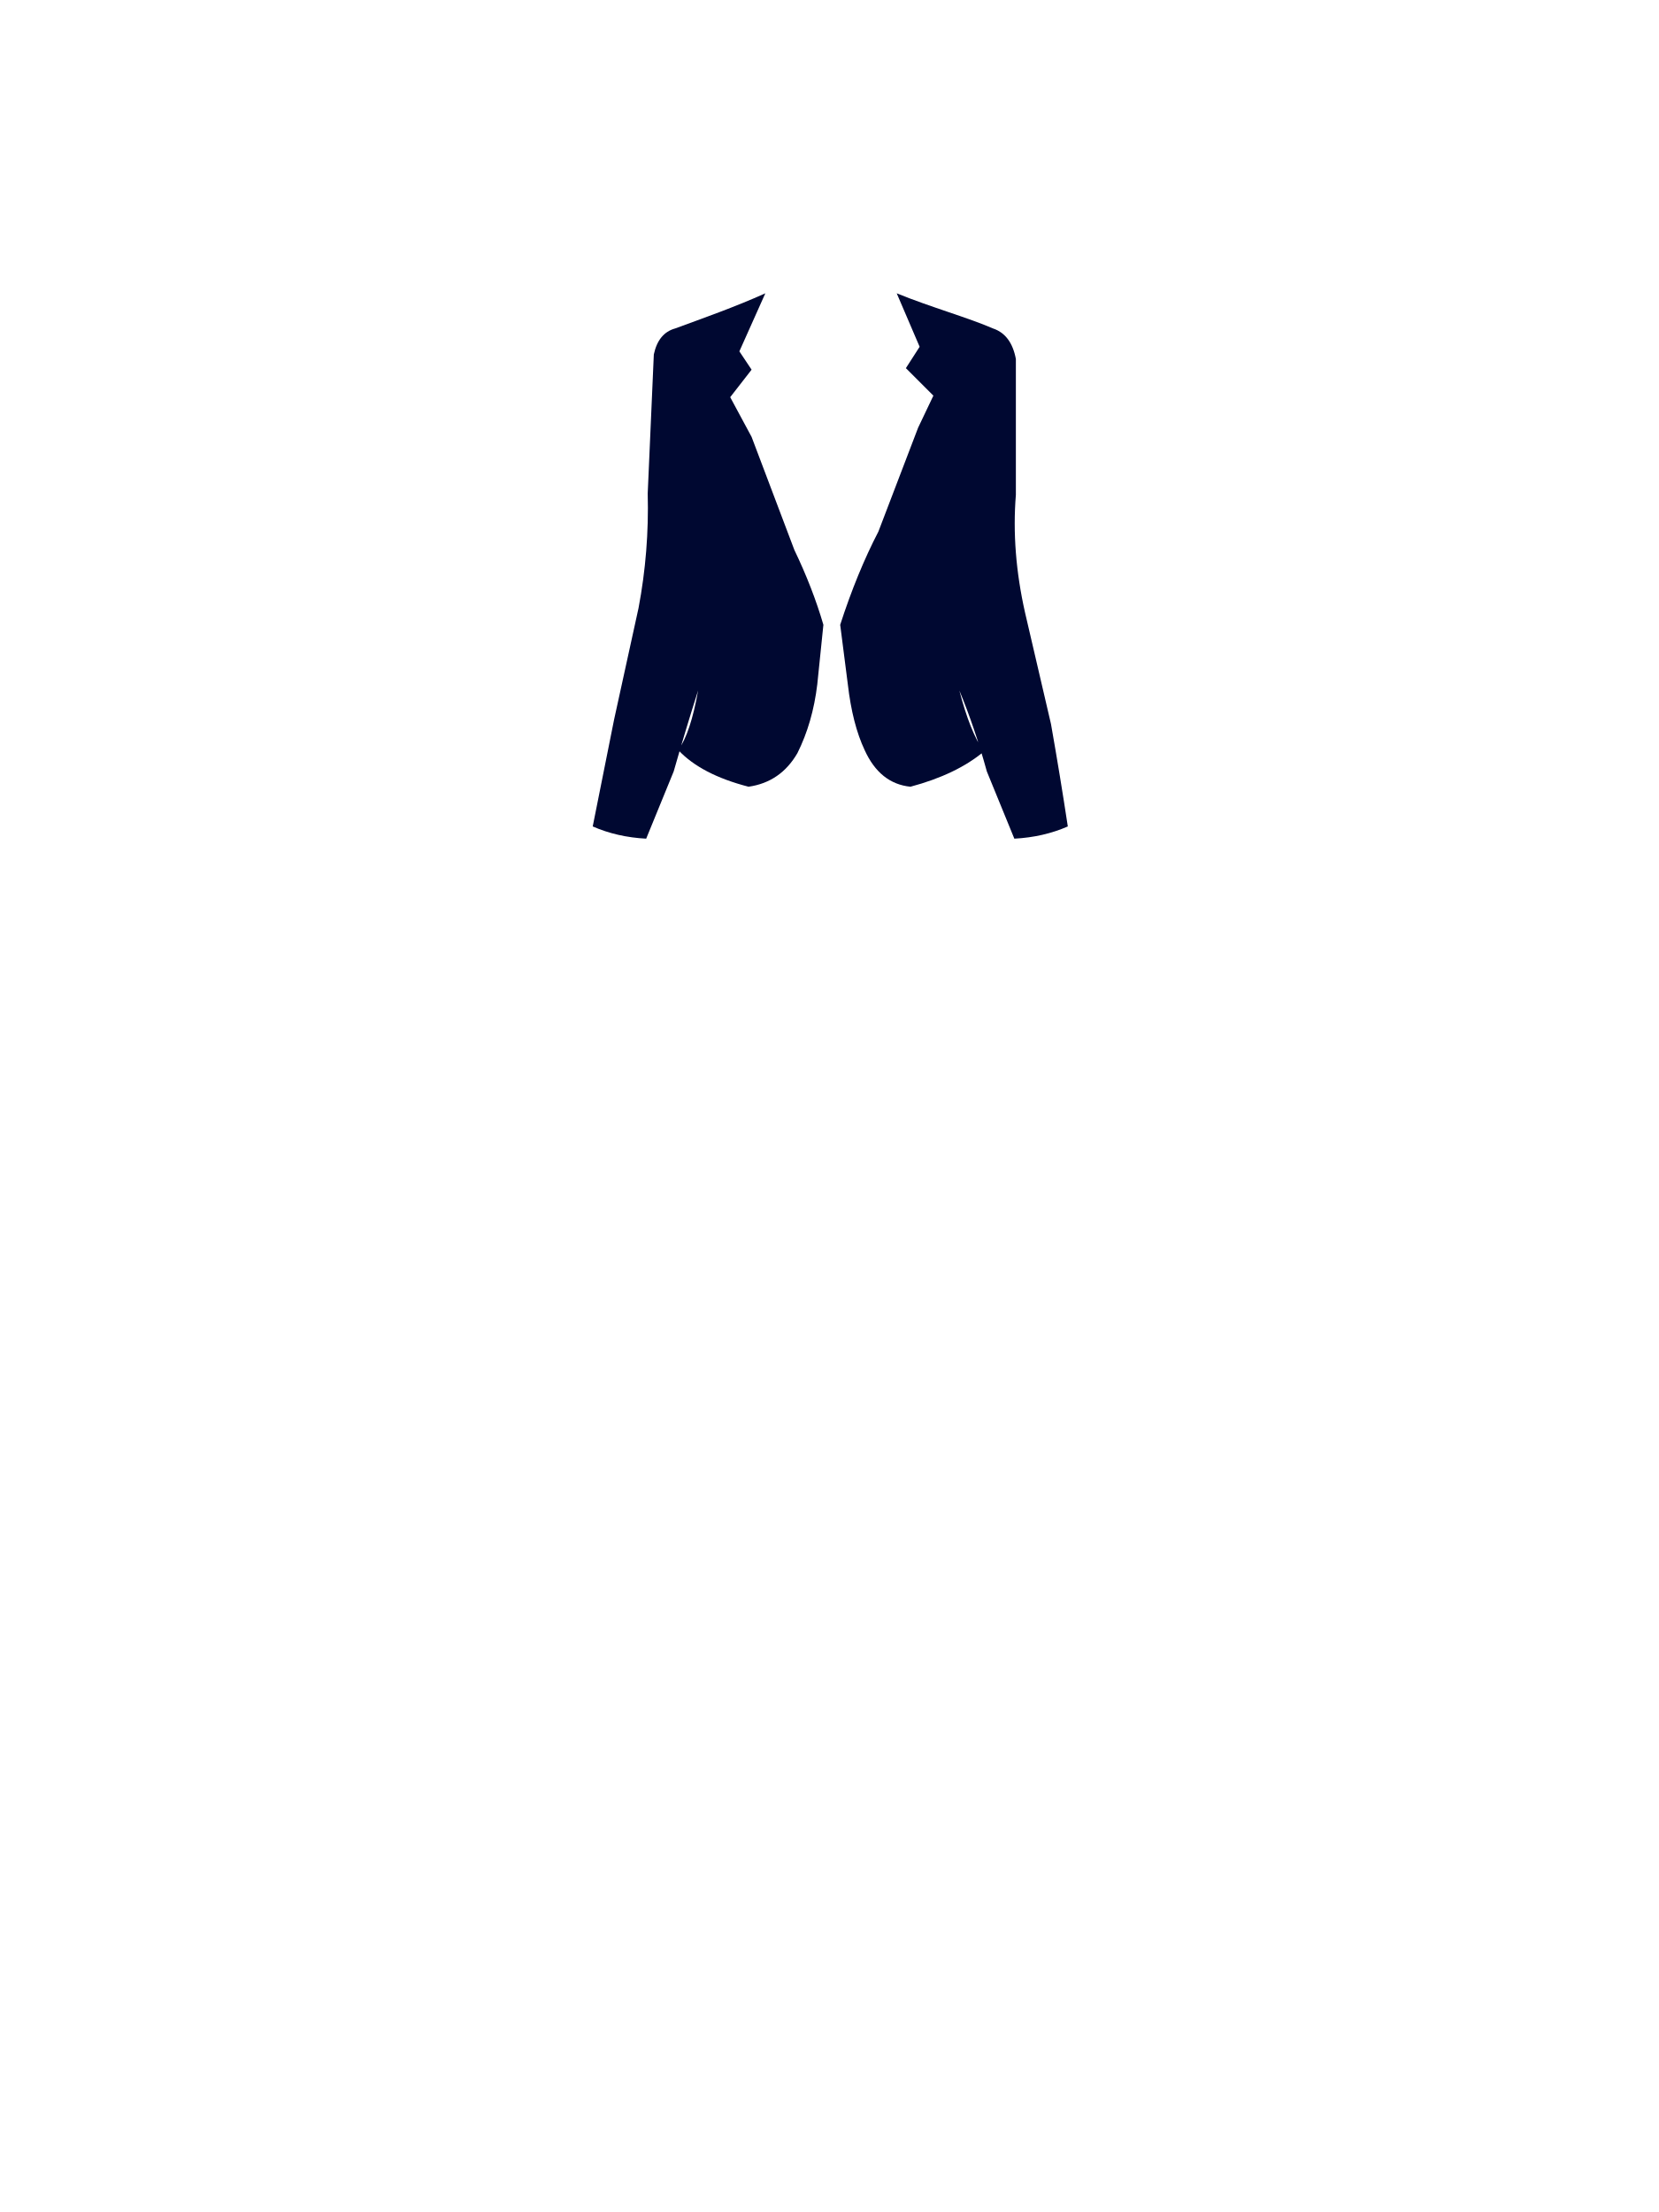
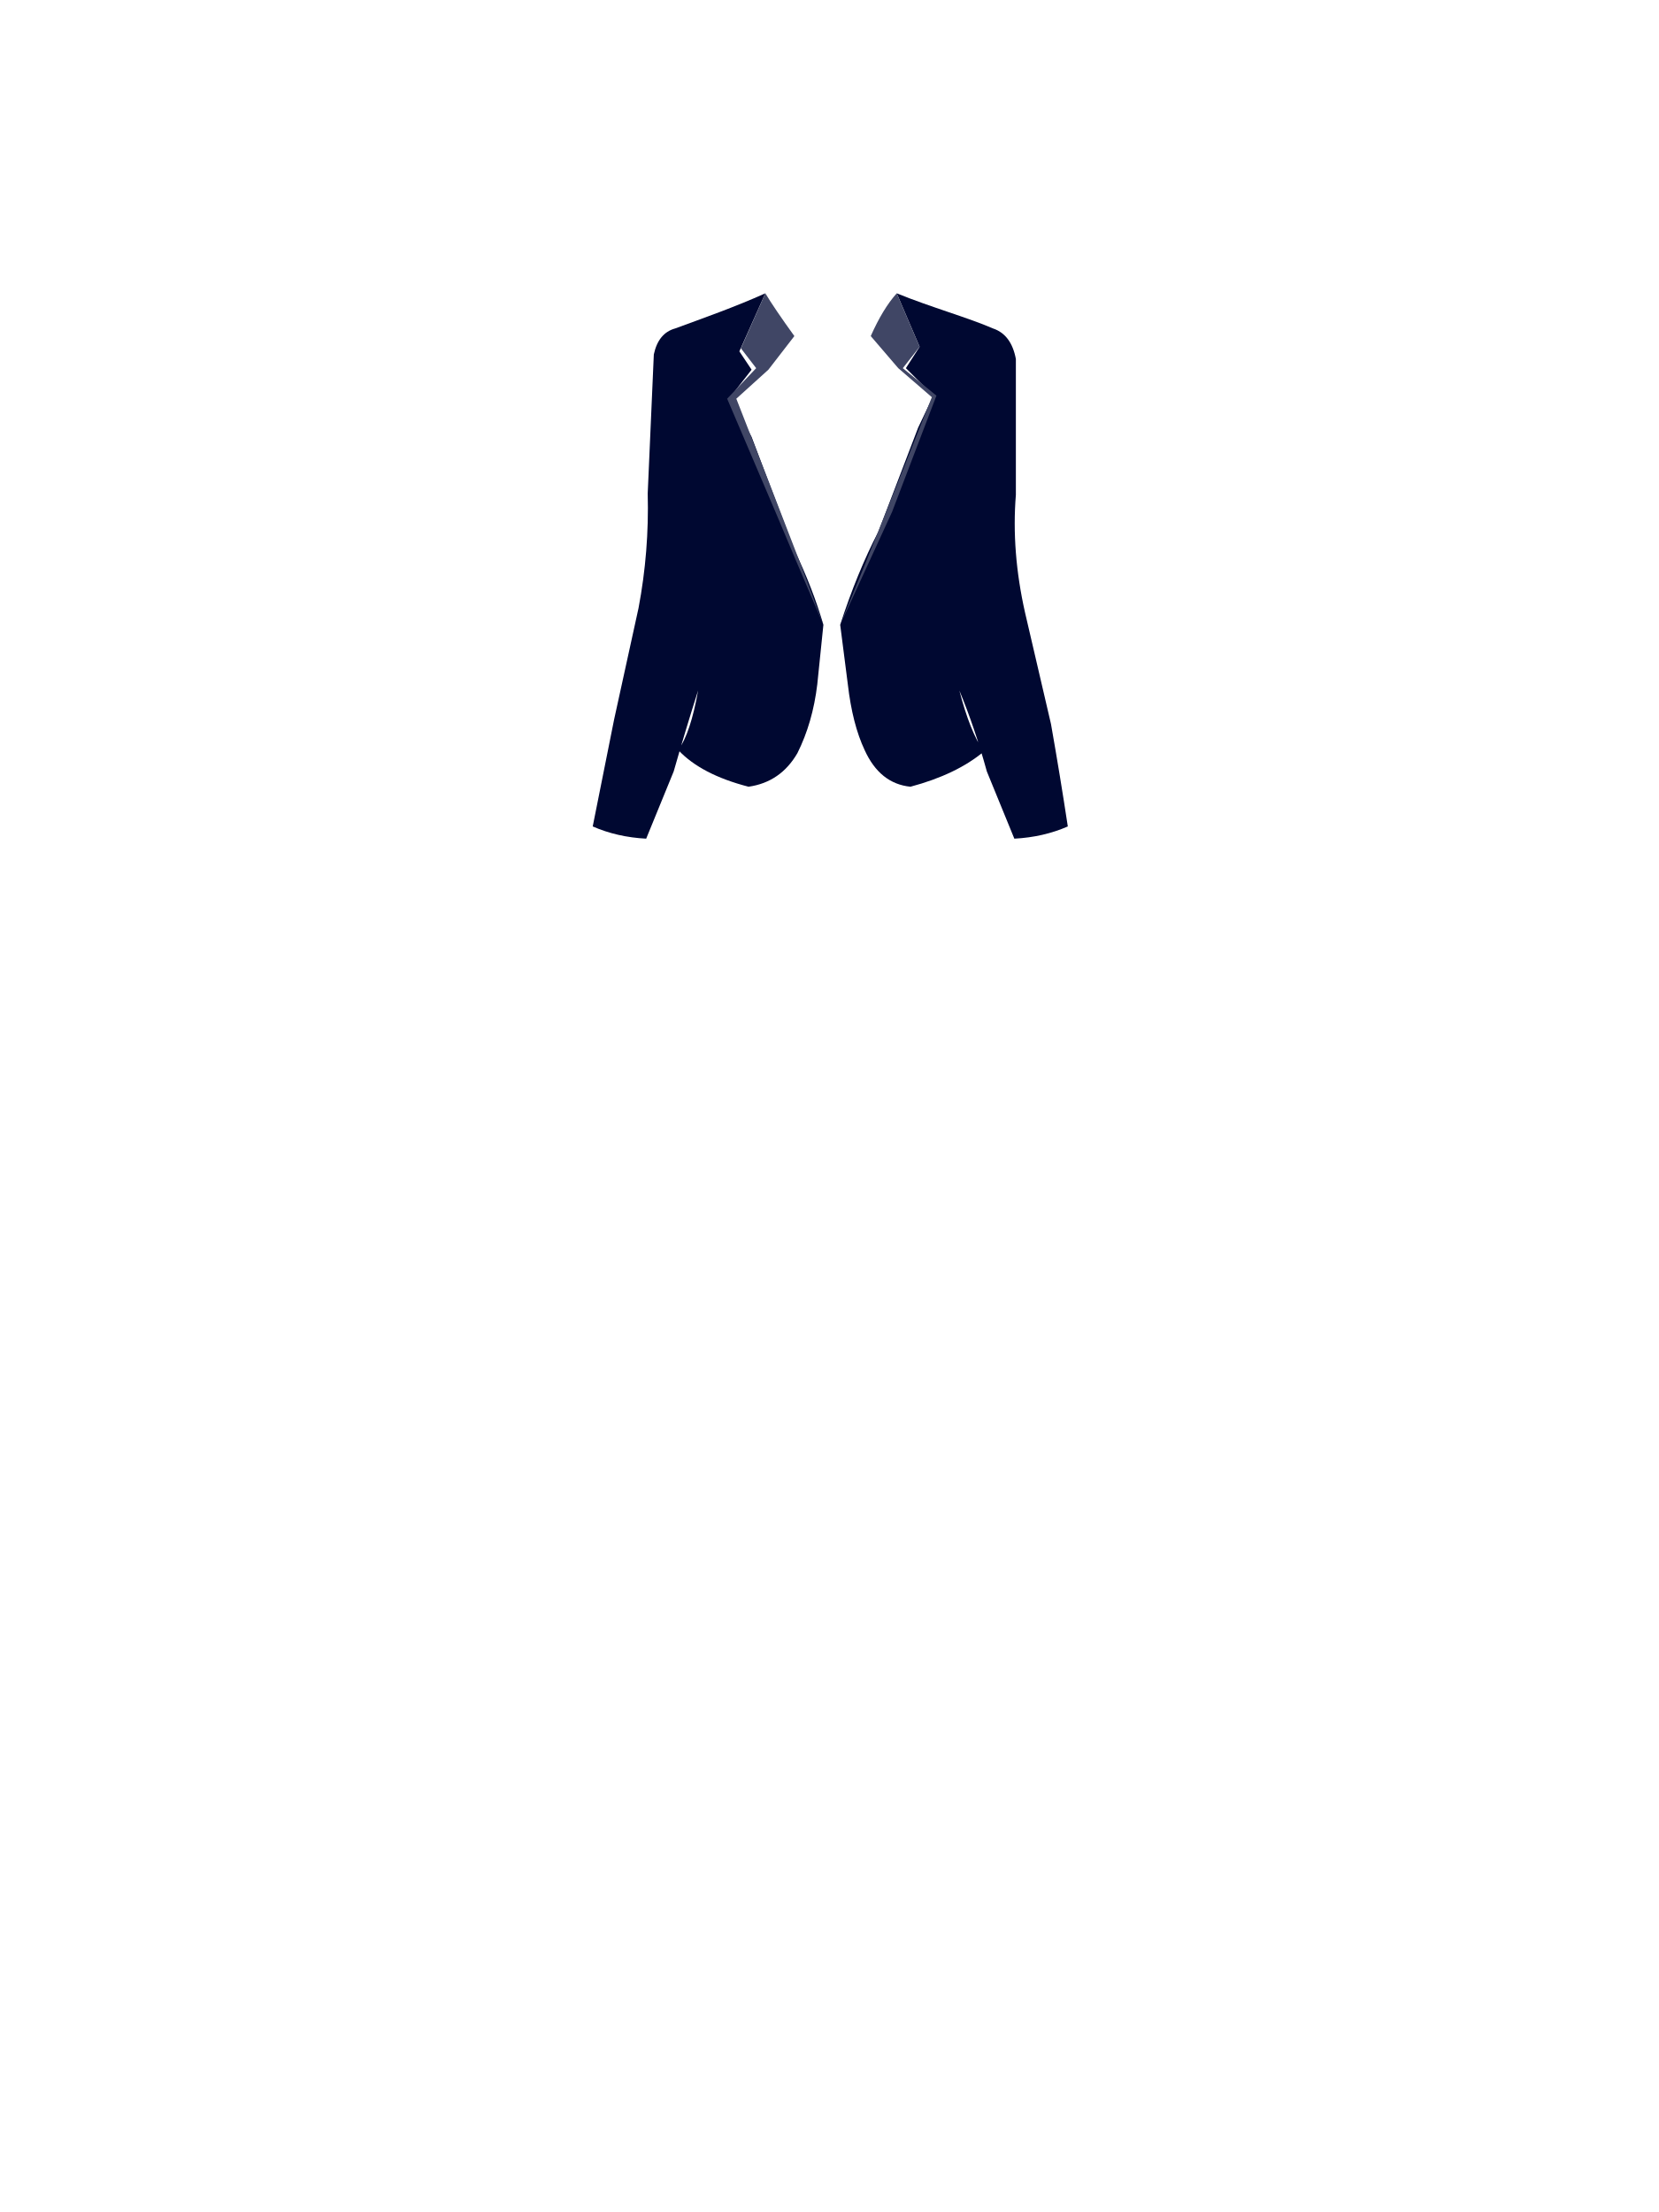
- <svg xmlns="http://www.w3.org/2000/svg" width="1086" height="1448" viewBox="0 0 1086 1448">
-   <path fill="#000831" d="M501 192  C481 201 461 208 442 215  Q431 218 428 232  L424 323 Q425 361 418 398  L402 471 Q394 511 388 541  Q404 548 423 549  L441 505 Q449 477 457 452  Q452 480 444 491  Q459 507 490 515  Q511 512 522 493  Q532 473 535 448  L539 409  Q532 385 520 360  L492 286  L478 260  L492 242 L484 230 L501 192 Z" />
-   <path fill="#000831" d="M587 192  C609 201 634 208 650 215  Q662 219 665 235  L665 324 Q662 361 671 401  L688 474 Q694 508 699 541  Q683 548 664 549  L646 505 Q638 476 628 452  Q635 479 644 492  Q626 507 596 515  Q576 513 566 491  Q558 474 555 448  L550 409 Q561 375 575 348  L601 280 L611 259 L593 241 L602 227 L587 192 Z" />
+ <svg xmlns="http://www.w3.org/2000/svg" viewBox="0 0 1086 1448" width="1086" height="1448">
+   <g fill="#000831">
+     <path d="M501 192  C481 201 461 208 442 215  Q431 218 428 232  L424 323 Q425 361 418 398  L402 471 Q394 511 388 541  Q404 548 423 549  L441 505 Q449 477 457 452  Q452 480 444 491  Q459 507 490 515  Q511 512 522 493  Q532 473 535 448  L539 409  Q532 385 520 360  L492 286  L478 260  L492 242 L484 230 L501 192 Z" />
+     <path d="M587 192  C609 201 634 208 650 215  Q662 219 665 235  L665 324 Q662 361 671 401  L688 474 Q694 508 699 541  Q683 548 664 549  L646 505 Q638 476 628 452  Q635 479 644 492  Q626 507 596 515  Q576 513 566 491  Q558 474 555 448  L550 409 Q561 375 575 348  L601 280 L611 259 L593 241 L602 227 L587 192 Z" />
+   </g>
+   <g fill="#404665">
+     <path d="M501 192  Q507 202 520 220  L503 242  L482 261  Q504 317 524 369  L539 409  Q518 360 508 336  L476 261  L495 241  L485 228 Z" />
+     <path d="M587 192  Q578 202 570 220  L588 241  L610 260  Q587 318 566 370  L550 409  Q573 359 584 335  L613 259  L591 241  L602 227 Z" />
+   </g>
</svg>
